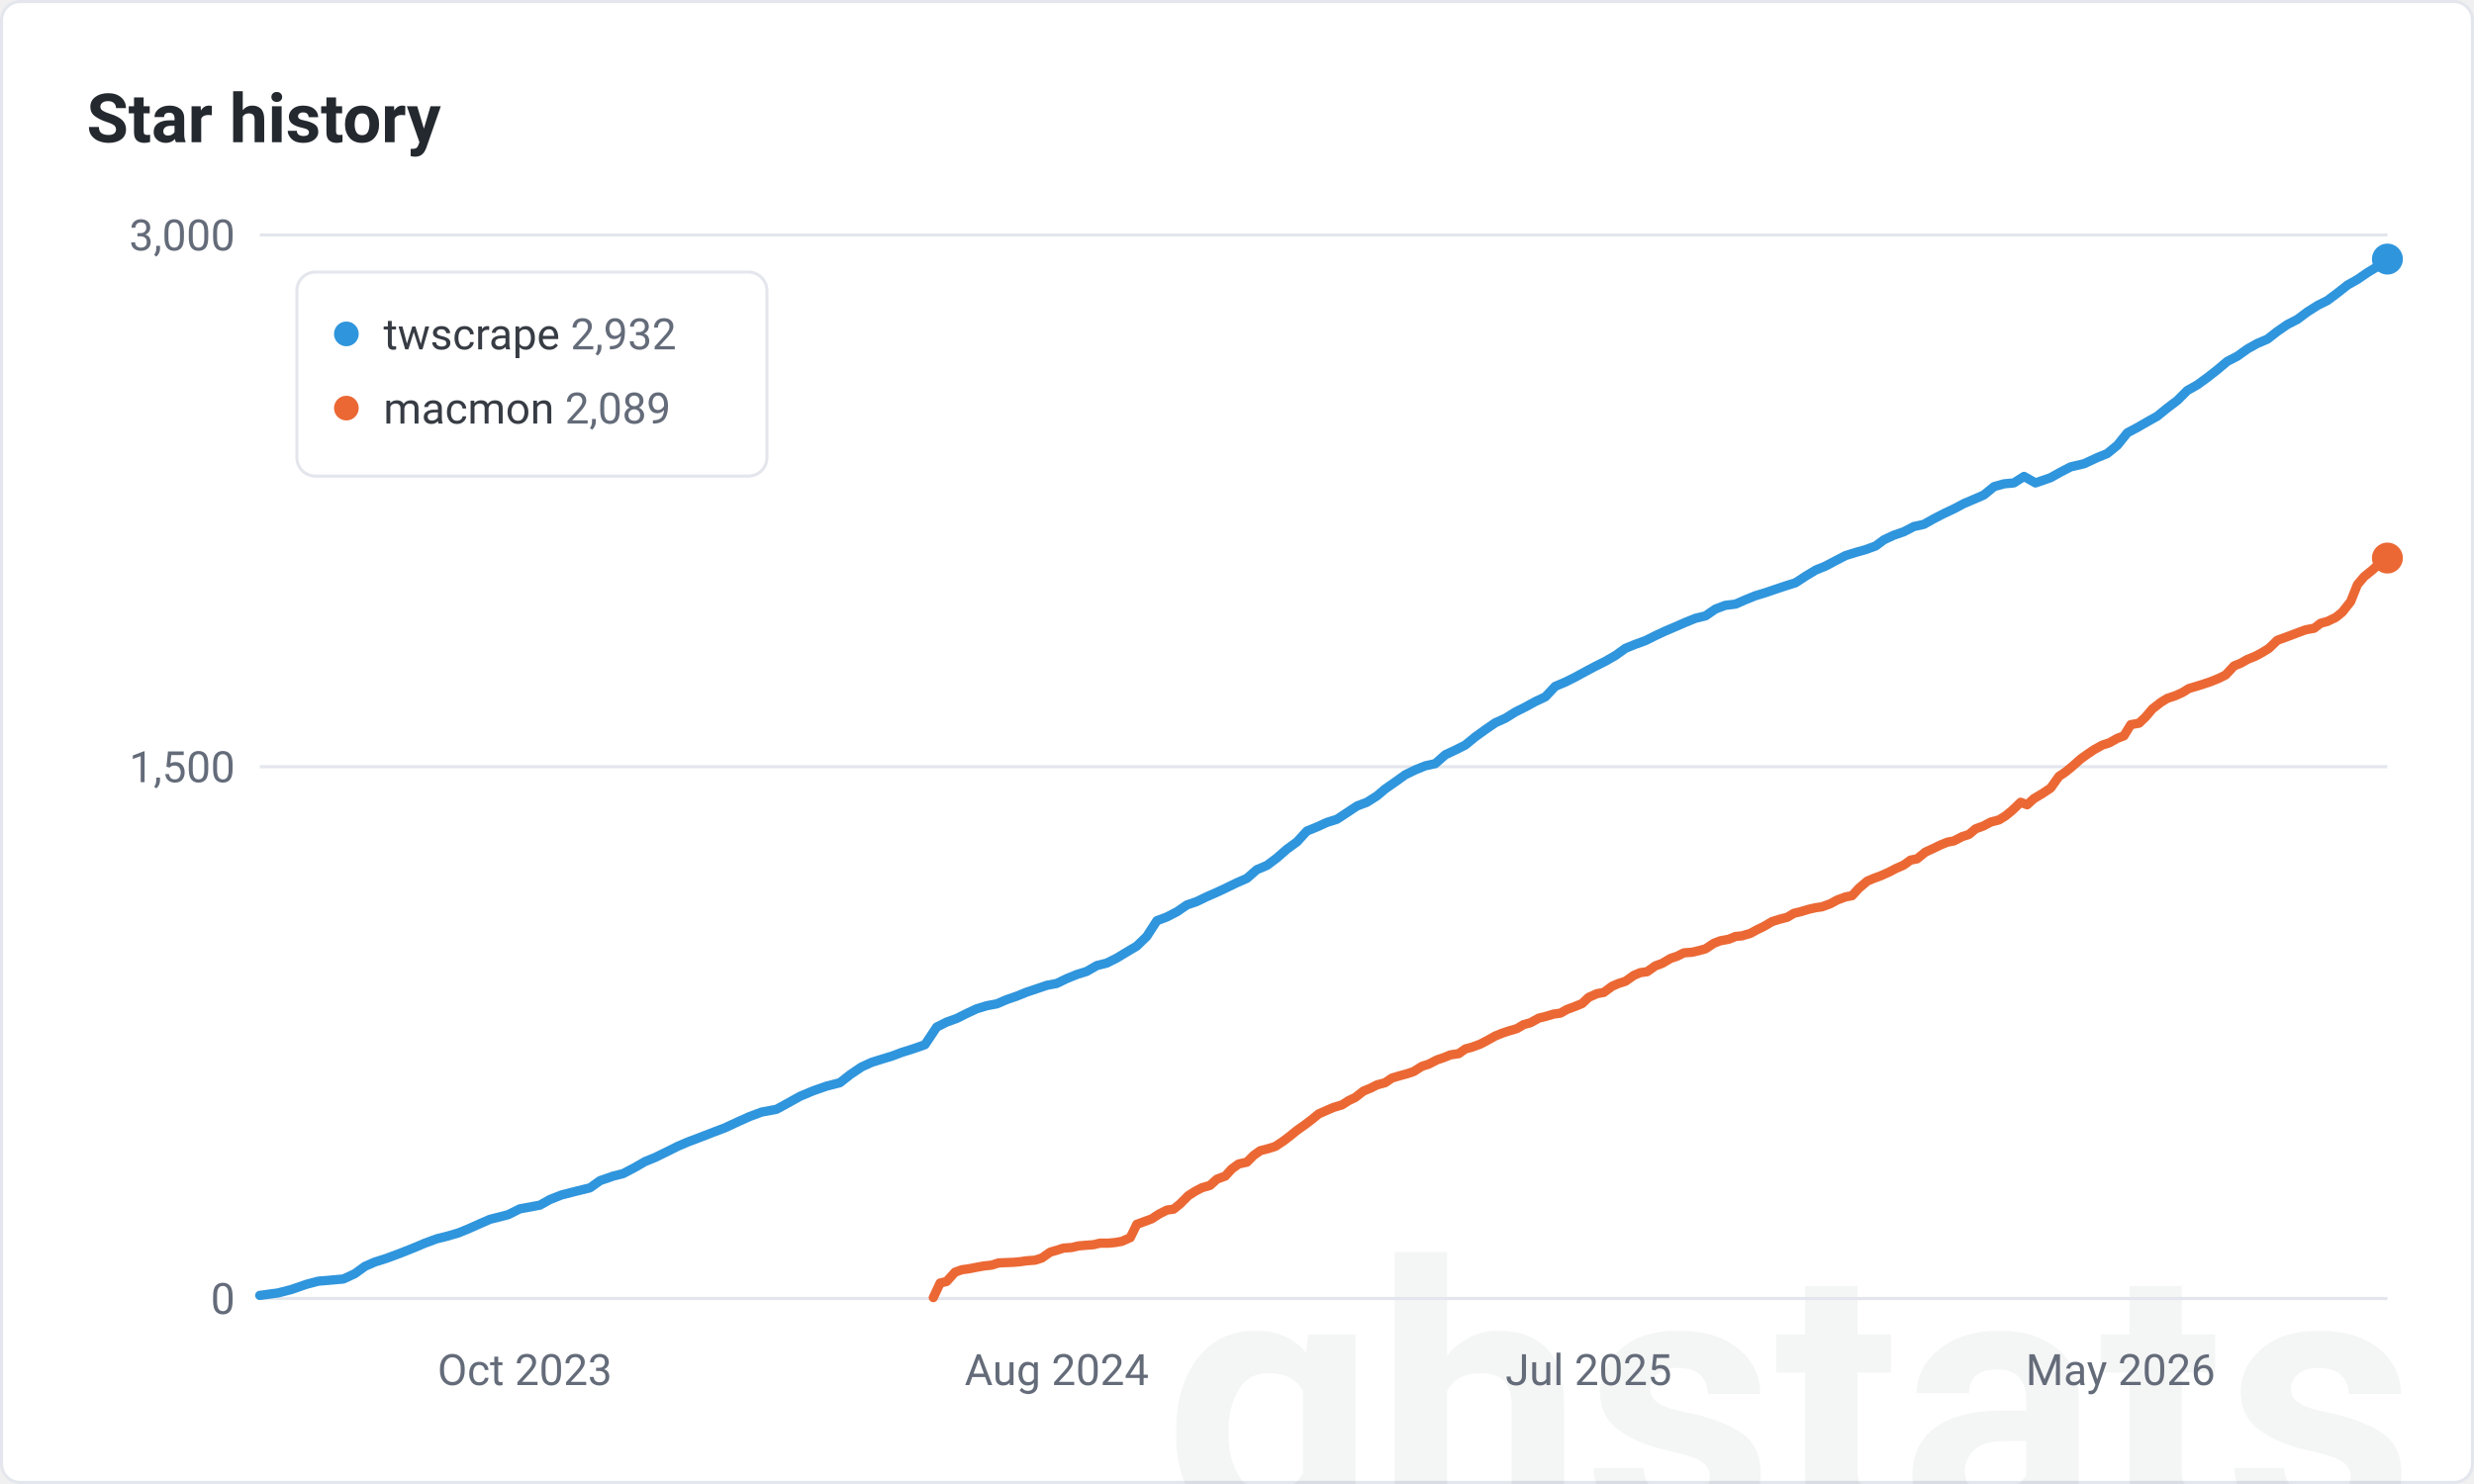
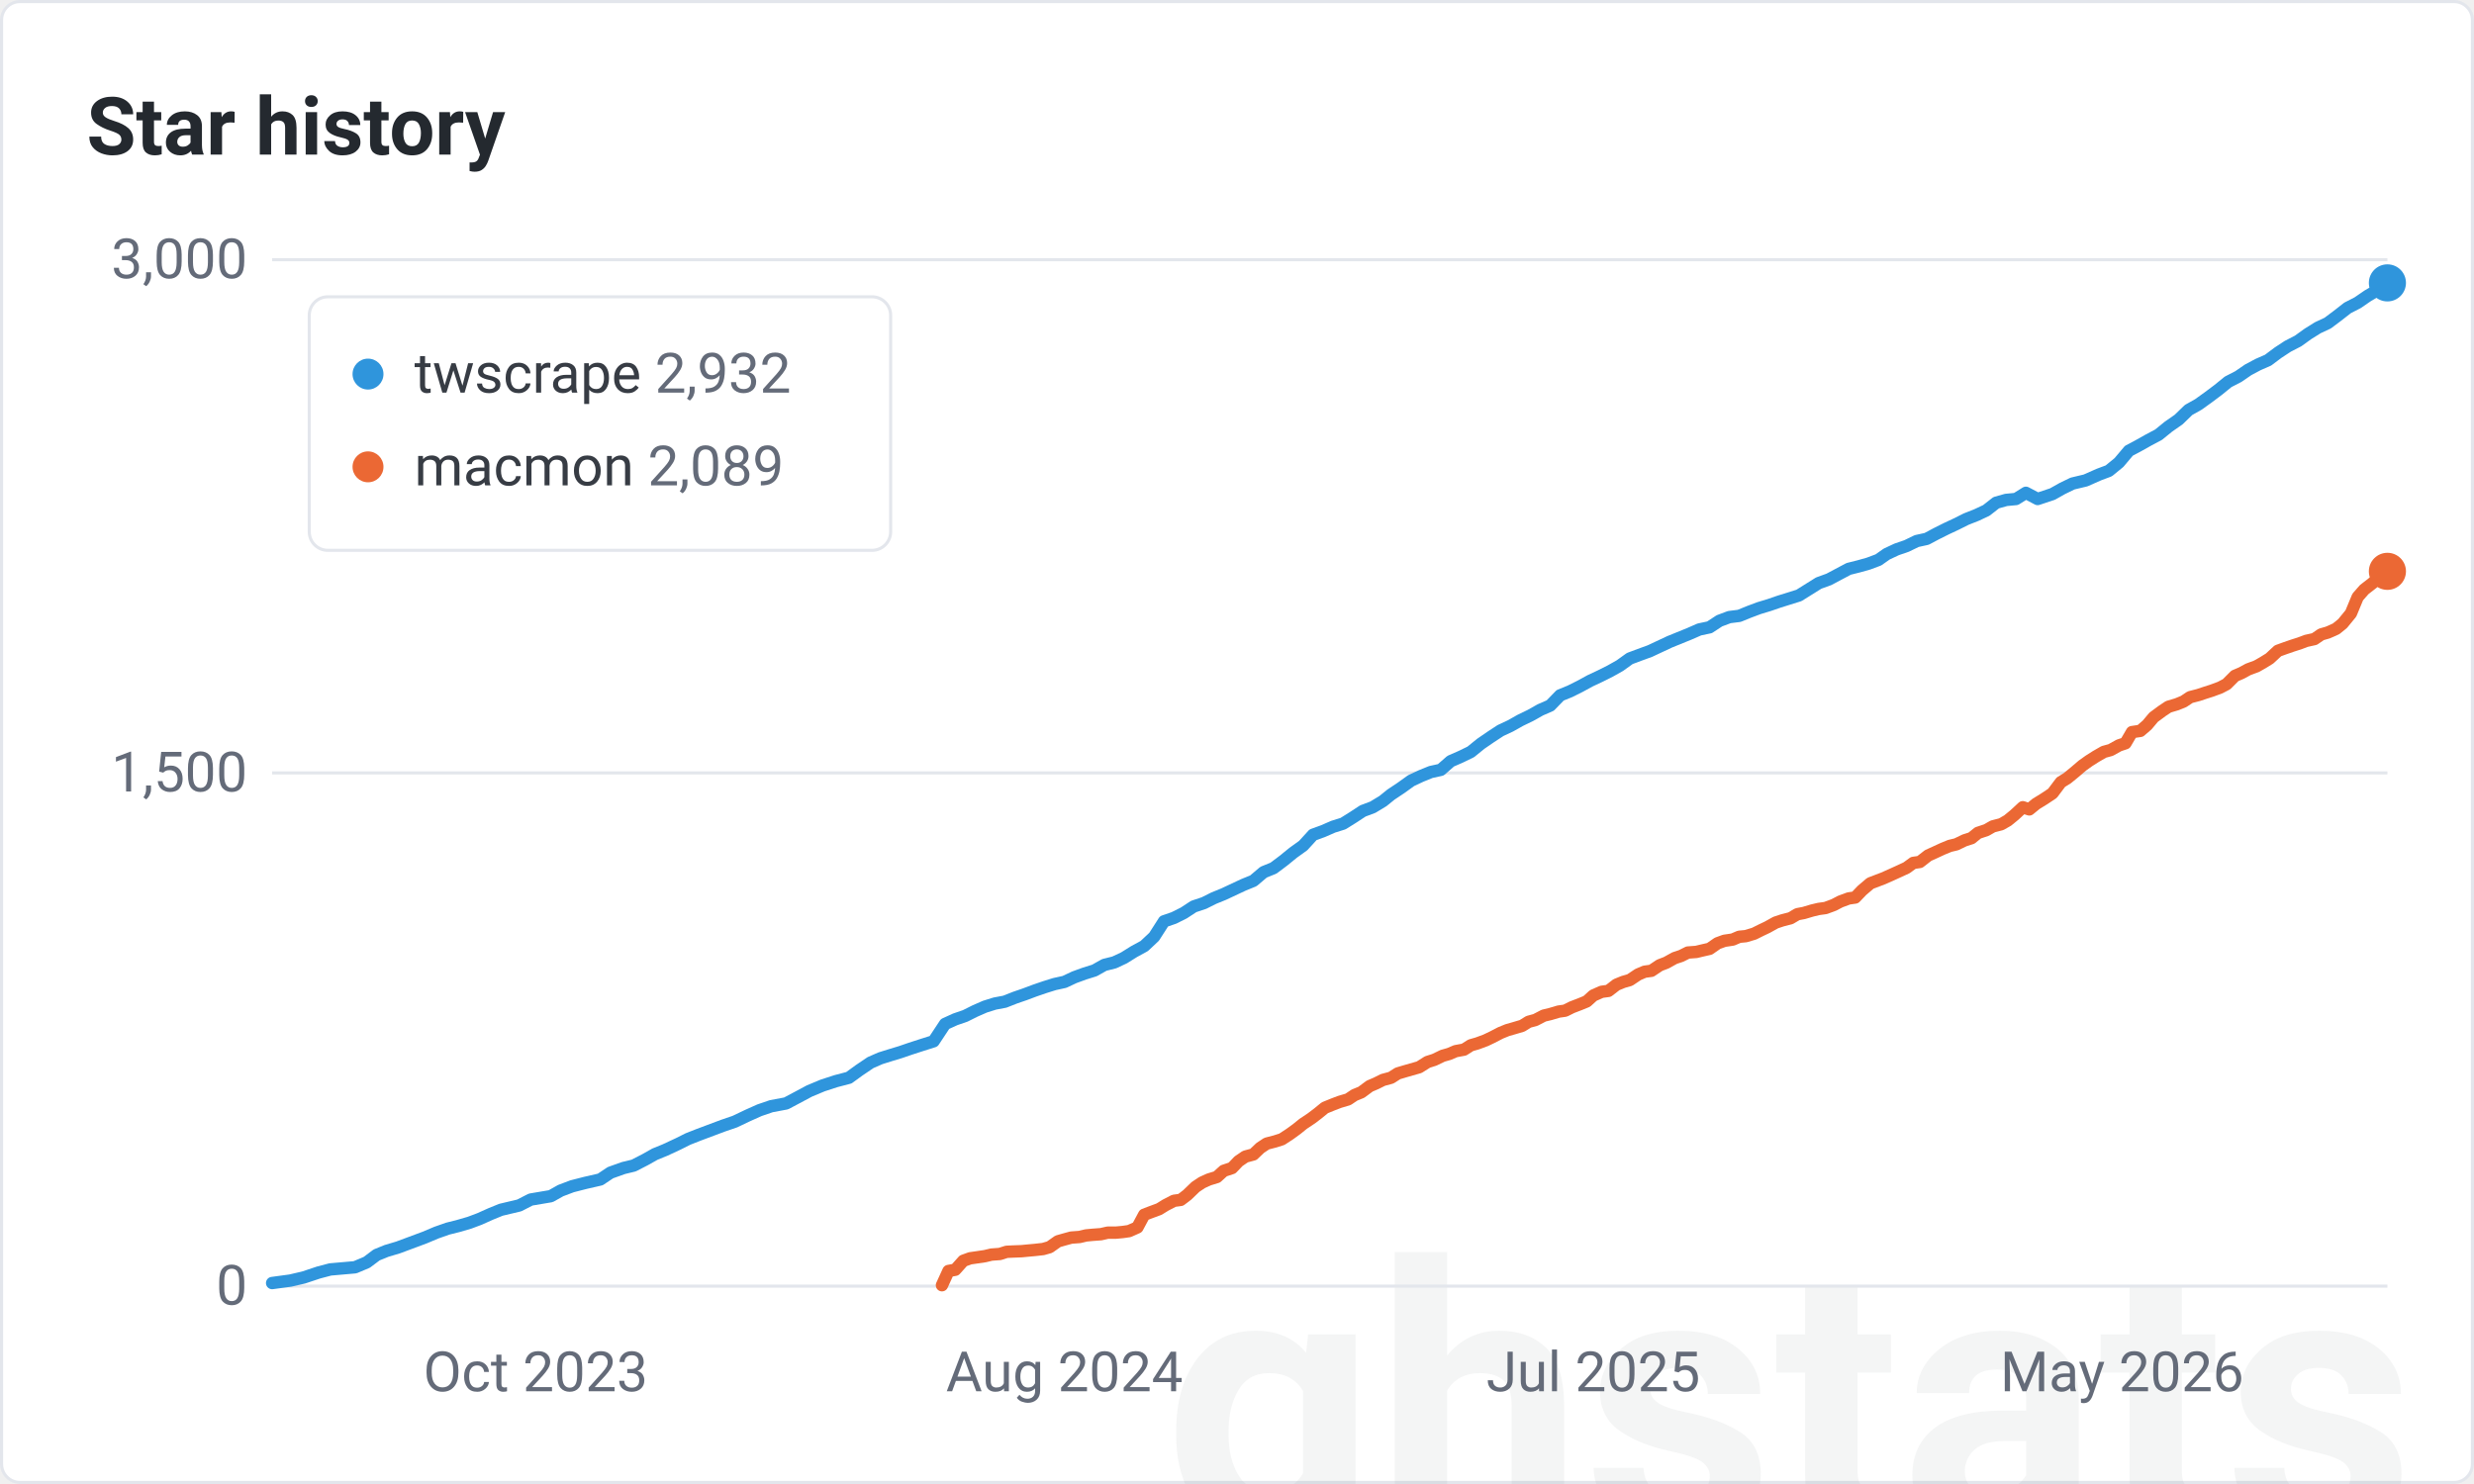
<svg xmlns="http://www.w3.org/2000/svg" width="800" height="480" viewBox="0 0 800 480" font-family="system-ui, -apple-system, 'Segoe UI', Roboto, Helvetica, Arial, sans-serif">
-   <style>text{font-variant-numeric:tabular-nums}.card{fill:#ffffff;stroke:#e3e6ec}.head{fill:#24292f}.ink{fill:#373c44}.muted{fill:#646b79}.good{fill:#0f7a2a}.bad{fill:#c23a3a}.mark{fill:#24292f;fill-opacity:0.05}.bar{fill:#2f95dc;fill-opacity:0.12}.line{fill:none;stroke-width:3;stroke-linejoin:round;stroke-linecap:round}.grid{stroke:#e3e6ec}.line0{stroke:#2f95dc}.dot0{fill:#2f95dc}.line1{stroke:#eb6834}.dot1{fill:#eb6834}.line2{stroke:#1baf7a}.dot2{fill:#1baf7a}.line3{stroke:#7c6ff0}.dot3{fill:#7c6ff0}@media (prefers-color-scheme:dark){.card{fill:#181c25;stroke:#262d3b}.head{fill:#f0f1f3}.ink{fill:#c2c7d0}.muted{fill:#8891a4}.good{fill:#3fbf5a}.bad{fill:#ef7676}.mark{fill:#f0f1f3;fill-opacity:0.04}.bar{fill:#4fb0f0;fill-opacity:0.12}.line{fill:none;stroke-width:3;stroke-linejoin:round;stroke-linecap:round}.grid{stroke:#262d3b}.line0{stroke:#4fb0f0}.dot0{fill:#4fb0f0}.line1{stroke:#f07a45}.dot1{fill:#f07a45}.line2{stroke:#22c48a}.dot2{fill:#22c48a}.line3{stroke:#9a8cf0}.dot3{fill:#9a8cf0}}</style>
+   <style>text{font-variant-numeric:tabular-nums}.card{fill:#ffffff;stroke:#e3e6ec}.head{fill:#24292f}.ink{fill:#373c44}.muted{fill:#646b79}.good{fill:#0f7a2a}.bad{fill:#c23a3a}.mark{fill:#24292f;fill-opacity:0.05}.bar{fill:#2f95dc;fill-opacity:0.12}.line{fill:none;stroke-width:4;stroke-linejoin:round;stroke-linecap:round}.grid{stroke:#e3e6ec}.line0{stroke:#2f95dc}.dot0{fill:#2f95dc}.line1{stroke:#eb6834}.dot1{fill:#eb6834}.line2{stroke:#1baf7a}.dot2{fill:#1baf7a}.line3{stroke:#7c6ff0}.dot3{fill:#7c6ff0}@media (prefers-color-scheme:dark){.card{fill:#181c25;stroke:#262d3b}.head{fill:#f0f1f3}.ink{fill:#c2c7d0}.muted{fill:#8891a4}.good{fill:#3fbf5a}.bad{fill:#ef7676}.mark{fill:#f0f1f3;fill-opacity:0.04}.bar{fill:#4fb0f0;fill-opacity:0.12}.line{fill:none;stroke-width:4;stroke-linejoin:round;stroke-linecap:round}.grid{stroke:#262d3b}.line0{stroke:#4fb0f0}.dot0{fill:#4fb0f0}.line1{stroke:#f07a45}.dot1{fill:#f07a45}.line2{stroke:#22c48a}.dot2{fill:#22c48a}.line3{stroke:#9a8cf0}.dot3{fill:#9a8cf0}}</style>
  <rect x="0.5" y="0.5" width="799" height="479" rx="6" class="card" />
  <text x="781" y="495" font-size="120" class="mark" font-weight="700" text-anchor="end">ghstats</text>
-   <text x="28" y="46" font-size="22" class="head" font-weight="600">Star history</text>
-   <line x1="84" y1="420.0" x2="772" y2="420.0" class="grid" />
-   <text x="76" y="425" font-size="14" class="muted" text-anchor="end">0</text>
-   <line x1="84" y1="248.0" x2="772" y2="248.0" class="grid" />
-   <text x="76" y="253" font-size="14" class="muted" text-anchor="end">1,500</text>
-   <line x1="84" y1="76.0" x2="772" y2="76.0" class="grid" />
-   <text x="76" y="81" font-size="14" class="muted" text-anchor="end">3,000</text>
-   <rect x="96" y="88" width="152" height="66" rx="6" class="card" />
-   <rect x="108.0" y="104.0" width="8" height="8" rx="4" class="dot0" />
-   <text x="124" y="113" font-size="14" class="ink">twscrape <tspan class="muted">2,932</tspan>
+   <text x="28" y="50" font-size="26" class="head" font-weight="600">Star history</text>
+   <line x1="88" y1="416.0" x2="772" y2="416.0" class="grid" />
+   <text x="80" y="422" font-size="18" class="muted" text-anchor="end">0</text>
+   <line x1="88" y1="250.0" x2="772" y2="250.0" class="grid" />
+   <text x="80" y="256" font-size="18" class="muted" text-anchor="end">1,500</text>
+   <line x1="88" y1="84.0" x2="772" y2="84.0" class="grid" />
+   <text x="80" y="90" font-size="18" class="muted" text-anchor="end">3,000</text>
+   <path d="M88.0 415.0L93.9 414.2L98.2 413.2L103.0 411.6L106.8 410.6L114.8 409.9L118.6 408.3L121.8 405.9L125.0 404.6L128.7 403.5L133.0 401.9L137.3 400.3L141.1 398.7L144.8 397.4L148.0 396.6L151.8 395.5L155.0 394.3L158.8 392.6L162.0 391.3L167.9 389.9L171.6 388.0L178.1 386.9L181.3 385.1L185.0 383.7L189.3 382.6L194.1 381.5L197.4 379.3L201.6 377.8L204.9 377.0L208.6 375.1L211.8 373.3L215.0 372.0L219.3 370.0L222.5 368.4L225.8 367.1L229.0 365.9L233.8 364.1L237.6 362.8L241.8 360.8L245.6 359.1L249.4 357.8L254.2 356.9L257.4 355.2L261.7 352.9L266.0 351.1L270.3 349.7L274.5 348.6L277.8 346.2L281.5 343.7L284.7 342.3L287.9 341.3L291.2 340.3L294.4 339.2L298.1 338.0L301.9 336.8L305.6 331.2L308.9 329.7L312.1 328.6L315.3 327.0L318.5 325.6L321.7 324.6L324.9 324.0L328.2 322.7L331.4 321.6L334.6 320.4L337.8 319.3L341.0 318.3L344.2 317.6L347.4 316.1L350.7 314.9L353.9 313.9L357.1 312.1L360.3 311.3L363.5 309.8L366.7 307.8L370.0 306.0L373.2 303.0L376.4 298.0L379.6 296.9L382.8 295.3L386.0 293.2L389.3 292.1L392.5 290.5L395.7 289.2L398.9 287.7L402.1 286.2L405.3 284.9L408.6 282.1L411.8 280.8L415.0 278.4L418.2 275.8L421.4 273.5L424.6 270.0L427.9 268.8L431.1 267.4L434.3 266.4L437.5 264.4L440.7 262.3L443.9 261.1L447.2 259.1L449.8 257.0L453.1 254.8L456.3 252.5L459.5 251.0L462.7 249.7L465.9 249.0L469.1 246.2L472.3 244.8L475.6 243.2L478.8 240.6L482.0 238.4L485.2 236.3L488.4 234.8L491.6 233.0L494.9 231.4L498.1 229.6L501.3 228.2L504.5 224.9L507.7 223.6L510.9 222.0L514.2 220.2L517.4 218.7L520.6 217.1L523.8 215.3L527.0 213.0L530.2 211.8L533.5 210.6L536.7 209.1L539.9 207.6L543.1 206.3L546.3 205.0L549.5 203.6L552.8 202.9L556.0 200.8L559.2 199.6L562.4 199.2L565.6 197.9L568.8 196.7L572.1 195.7L575.3 194.6L578.5 193.6L581.7 192.6L584.9 190.6L588.1 188.6L591.4 187.4L594.6 185.7L597.8 184.0L601.0 183.2L604.2 182.3L607.4 181.1L610.1 179.2L613.3 177.7L616.5 176.6L619.8 175.0L623.0 174.3L626.2 172.6L629.4 171.0L632.6 169.5L635.8 167.9L639.1 166.6L642.3 165.1L645.5 162.6L648.7 161.7L651.9 161.4L655.1 159.4L658.9 161.4L663.7 159.8L666.9 158.0L670.2 156.4L674.4 155.4L678.7 153.5L681.9 152.3L685.2 149.6L688.4 145.8L691.6 144.1L694.8 142.3L698.0 140.6L701.2 138.0L704.5 135.7L707.7 132.6L710.9 130.8L714.1 128.5L717.3 126.1L720.5 123.5L723.8 121.8L727.0 119.6L730.2 117.9L733.4 116.5L736.6 114.1L739.8 112.0L743.1 110.3L746.3 108.0L749.5 106.0L752.7 104.5L755.9 102.1L759.1 99.6L762.4 97.9L765.6 95.7L768.8 93.8L772.0 91.5" class="line line0" />
+   <rect x="766.0" y="85.5" width="12" height="12" rx="6" class="dot0" />
+   <path d="M304.6 415.7L306.7 411.1L308.9 410.7L311.5 407.8L313.7 407.0L315.8 406.7L318.5 406.3L320.6 405.8L323.3 405.6L325.5 404.9L327.6 404.8L330.3 404.7L332.4 404.5L334.6 404.3L337.3 404.0L339.4 403.4L342.1 401.5L344.2 400.9L346.4 400.3L349.1 400.1L351.2 399.6L353.3 399.4L356.0 399.2L358.2 398.7L360.8 398.7L363.0 398.5L365.1 398.2L367.8 397.0L370.0 392.9L372.1 392.1L374.8 391.1L376.9 389.8L379.6 388.4L381.8 388.1L383.9 386.5L386.6 383.9L388.7 382.5L390.9 381.5L393.5 380.7L395.7 378.7L398.4 377.8L400.5 375.6L402.7 374.1L405.3 373.4L407.5 371.3L409.6 369.9L412.3 369.2L414.5 368.5L417.1 366.8L419.3 365.2L421.4 363.5L424.1 361.7L426.2 360.1L428.4 358.3L431.1 357.2L433.2 356.4L435.9 355.6L438.0 354.2L440.2 353.3L442.9 351.3L445.0 350.4L447.2 349.3L449.8 348.6L452.0 347.2L454.7 346.4L456.8 345.8L458.9 345.2L461.6 343.5L463.8 342.8L466.5 341.5L468.6 340.9L470.7 340.0L473.4 339.5L475.6 338.1L477.7 337.5L480.4 336.5L482.5 335.5L485.2 334.1L487.4 333.2L489.5 332.6L492.2 331.8L494.3 330.5L496.5 329.9L499.2 328.5L501.3 328.0L504.0 327.2L506.1 326.9L508.3 325.8L510.9 324.8L513.1 323.9L515.2 322.0L517.9 320.8L520.1 320.5L522.7 318.5L524.9 317.6L527.0 317.0L529.7 315.2L531.8 314.3L534.0 314.0L536.7 312.2L538.8 311.4L541.5 309.9L543.6 309.2L545.8 308.1L548.5 307.9L550.6 307.4L552.8 306.9L555.4 305.1L557.6 304.3L560.3 303.9L562.4 303.0L564.5 302.8L567.2 302.0L569.4 300.9L571.5 299.9L574.2 298.4L576.3 297.7L579.0 297.0L581.2 295.7L583.3 295.3L586.0 294.5L588.1 294.0L590.3 293.7L593.0 292.7L595.1 291.6L597.8 290.6L599.9 290.3L602.1 288.0L604.8 285.7L606.9 284.9L609.0 284.1L611.7 282.9L613.9 281.9L616.5 280.7L618.7 279.1L620.8 278.8L623.5 276.7L625.7 275.7L628.3 274.5L630.5 273.6L632.6 273.1L635.3 271.8L637.5 271.1L639.6 269.4L642.3 268.5L644.4 267.3L647.1 266.6L649.2 265.4L651.4 263.6L654.1 261.1L656.2 261.8L658.4 260.0L661.0 258.4L663.7 256.6L666.4 253.0L668.5 251.7L670.7 249.9L673.4 247.6L675.5 246.1L677.7 244.7L680.3 243.2L682.5 242.6L685.2 241.1L687.3 240.4L689.4 236.8L692.1 236.4L694.3 234.5L696.4 232.0L699.1 230.0L701.2 228.6L703.9 227.8L706.1 226.9L708.2 225.5L710.9 224.8L713.0 224.1L715.2 223.4L717.9 222.4L720.0 221.3L722.7 218.6L724.8 217.7L727.0 216.5L729.7 215.5L731.8 214.3L733.9 213.0L736.6 210.5L738.8 209.7L741.4 208.8L743.6 208.1L745.7 207.3L748.4 206.7L750.6 205.2L752.7 204.6L755.4 203.4L757.5 201.7L760.2 198.4L762.4 193.1L764.5 190.7L767.2 188.6L769.3 186.7L772.0 184.8" class="line line1" />
+   <rect x="766.0" y="178.8" width="12" height="12" rx="6" class="dot1" />
+   <rect x="100" y="96" width="188" height="82" rx="6" class="card" fill-opacity="0.8" />
+   <rect x="114.0" y="116.0" width="10" height="10" rx="5" class="dot0" />
+   <text x="134" y="127" font-size="18" class="ink">twscrape <tspan class="muted">2,932</tspan>
  </text>
-   <rect x="108.0" y="128.0" width="8" height="8" rx="4" class="dot1" />
-   <text x="124" y="137" font-size="14" class="ink">macmon <tspan class="muted">2,089</tspan>
+   <rect x="114.0" y="146.0" width="10" height="10" rx="5" class="dot1" />
+   <text x="134" y="157" font-size="18" class="ink">macmon <tspan class="muted">2,089</tspan>
  </text>
-   <path d="M84.0 419.0L89.9 418.2L94.2 417.1L99.1 415.4L102.9 414.4L111.0 413.7L114.7 412.0L118.0 409.6L121.2 408.2L125.0 407.0L129.3 405.4L133.6 403.7L137.4 402.1L141.2 400.7L144.4 399.9L148.2 398.8L151.4 397.5L155.2 395.8L158.4 394.4L164.3 392.9L168.1 391.0L174.6 389.8L177.8 388.0L181.6 386.5L185.9 385.4L190.8 384.2L194.0 381.9L198.3 380.4L201.5 379.6L205.3 377.6L208.6 375.7L211.8 374.4L216.1 372.3L219.3 370.7L222.6 369.3L225.8 368.1L230.7 366.2L234.4 364.8L238.7 362.8L242.5 361.1L246.3 359.7L251.1 358.8L254.4 357.0L258.7 354.6L263.0 352.8L267.3 351.3L271.6 350.2L274.9 347.6L278.6 345.1L281.9 343.6L285.1 342.6L288.4 341.6L291.6 340.4L295.4 339.2L299.1 337.9L302.9 332.2L306.1 330.6L309.4 329.4L312.6 327.8L315.8 326.3L319.1 325.3L322.3 324.7L325.6 323.3L328.8 322.2L332.0 320.9L335.3 319.8L338.5 318.7L341.7 318.1L345.0 316.5L348.2 315.2L351.4 314.2L354.7 312.3L357.9 311.5L361.1 309.9L364.4 307.9L367.6 306.0L370.8 302.9L374.1 297.8L377.3 296.6L380.6 294.9L383.8 292.7L387.0 291.6L390.3 290.0L393.5 288.6L396.7 287.1L400.0 285.5L403.2 284.1L406.4 281.3L409.7 279.9L412.9 277.5L416.1 274.7L419.4 272.3L422.6 268.8L425.8 267.5L429.1 266.0L432.3 265.0L435.5 262.9L438.8 260.7L442.0 259.5L445.3 257.4L447.9 255.2L451.2 252.9L454.4 250.6L457.7 249.0L460.9 247.7L464.1 247.0L467.4 244.1L470.6 242.6L473.8 241.0L477.1 238.3L480.3 236.0L483.5 233.8L486.8 232.3L490.0 230.3L493.2 228.7L496.5 226.9L499.7 225.4L502.9 222.0L506.2 220.6L509.4 219.0L512.7 217.2L515.9 215.5L519.1 213.9L522.4 212.0L525.6 209.7L528.8 208.4L532.1 207.2L535.3 205.6L538.5 204.1L541.8 202.7L545.0 201.3L548.2 200.0L551.5 199.2L554.7 197.0L557.9 195.8L561.2 195.4L564.4 194.0L567.6 192.7L570.9 191.7L574.1 190.6L577.4 189.5L580.6 188.5L583.8 186.4L587.1 184.4L590.3 183.1L593.5 181.4L596.8 179.7L600.0 178.7L603.2 177.8L606.5 176.6L609.2 174.6L612.4 173.1L615.6 172.0L618.9 170.3L622.1 169.6L625.3 167.8L628.6 166.1L631.8 164.6L635.0 162.9L638.3 161.5L641.5 160.1L644.8 157.4L648.0 156.5L651.2 156.2L654.5 154.1L658.2 156.2L663.1 154.5L666.3 152.7L669.6 151.0L673.9 150.0L678.2 148.0L681.4 146.7L684.7 144.0L687.9 140.0L691.1 138.3L694.4 136.4L697.6 134.6L700.8 132.0L704.1 129.5L707.3 126.3L710.5 124.5L713.8 122.1L717.0 119.6L720.2 116.9L723.5 115.2L726.7 112.9L729.9 111.1L733.2 109.7L736.4 107.2L739.6 105.0L742.9 103.3L746.1 100.9L749.4 98.8L752.6 97.2L755.8 94.8L759.1 92.2L762.3 90.4L765.5 88.2L768.8 86.2L772.0 83.8" class="line line0" />
-   <rect x="767.0" y="78.8" width="10" height="10" rx="5" class="dot0" />
-   <path d="M301.8 419.7L304.0 415.0L306.1 414.5L308.8 411.5L311.0 410.7L313.2 410.4L315.8 409.9L318.0 409.5L320.7 409.2L322.9 408.5L325.0 408.4L327.7 408.3L329.9 408.1L332.0 407.8L334.7 407.6L336.9 406.9L339.6 405.0L341.7 404.4L343.9 403.7L346.6 403.5L348.7 403.0L350.9 402.8L353.6 402.6L355.7 402.1L358.4 402.1L360.6 401.9L362.8 401.5L365.5 400.3L367.6 396.0L369.8 395.2L372.5 394.2L374.6 392.8L377.3 391.4L379.5 391.1L381.6 389.4L384.3 386.7L386.5 385.3L388.6 384.2L391.3 383.4L393.5 381.4L396.2 380.4L398.3 378.1L400.5 376.5L403.2 375.9L405.4 373.7L407.5 372.2L410.2 371.5L412.4 370.8L415.1 369.0L417.2 367.4L419.4 365.6L422.1 363.7L424.2 362.1L426.4 360.3L429.1 359.1L431.2 358.2L433.9 357.4L436.1 356.0L438.2 355.0L440.9 352.9L443.1 352.0L445.3 350.9L447.9 350.2L450.1 348.7L452.8 347.9L455.0 347.3L457.1 346.6L459.8 344.9L462.0 344.2L464.7 342.8L466.8 342.1L469.0 341.2L471.7 340.8L473.8 339.3L476.0 338.7L478.7 337.7L480.8 336.6L483.5 335.1L485.7 334.2L487.8 333.5L490.5 332.7L492.7 331.4L494.9 330.8L497.6 329.3L499.7 328.8L502.4 328.0L504.6 327.7L506.7 326.5L509.4 325.5L511.6 324.6L513.7 322.6L516.4 321.4L518.6 321.0L521.3 319.0L523.4 318.1L525.6 317.4L528.3 315.5L530.4 314.6L532.6 314.3L535.3 312.4L537.5 311.6L540.2 310.0L542.3 309.3L544.5 308.2L547.2 308.0L549.3 307.5L551.5 306.9L554.2 305.1L556.3 304.3L559.0 303.8L561.2 302.9L563.3 302.7L566.0 301.9L568.2 300.7L570.3 299.7L573.0 298.1L575.2 297.4L577.9 296.7L580.1 295.4L582.2 294.9L584.9 294.1L587.1 293.6L589.2 293.3L591.9 292.3L594.1 291.1L596.8 290.1L598.9 289.7L601.1 287.3L603.8 285.0L605.9 284.1L608.1 283.3L610.8 282.1L612.9 281.0L615.6 279.8L617.8 278.2L619.9 277.8L622.6 275.6L624.8 274.6L627.5 273.3L629.7 272.4L631.8 272.0L634.5 270.6L636.7 269.9L638.8 268.1L641.5 267.1L643.7 265.9L646.4 265.2L648.5 263.9L650.7 262.1L653.4 259.5L655.5 260.3L657.7 258.3L660.4 256.7L663.1 254.9L665.8 251.1L667.9 249.7L670.1 247.9L672.8 245.5L674.9 244.0L677.1 242.5L679.8 241.0L682.0 240.3L684.7 238.8L686.8 238.0L689.0 234.4L691.7 233.9L693.8 231.9L696.0 229.3L698.7 227.2L700.8 225.9L703.5 225.0L705.7 224.0L707.8 222.7L710.5 221.9L712.7 221.2L714.8 220.5L717.5 219.4L719.7 218.3L722.4 215.4L724.6 214.5L726.7 213.3L729.4 212.2L731.6 211.0L733.7 209.7L736.4 207.1L738.6 206.3L741.3 205.3L743.4 204.5L745.6 203.7L748.3 203.2L750.4 201.6L752.6 201.0L755.3 199.7L757.4 198.0L760.1 194.6L762.3 189.1L764.5 186.5L767.1 184.4L769.3 182.4L772.0 180.5" class="line line1" />
-   <rect x="767.0" y="175.5" width="10" height="10" rx="5" class="dot1" />
-   <text x="169.7" y="448" font-size="14" class="muted" text-anchor="middle">Oct 2023</text>
-   <text x="341.7" y="448" font-size="14" class="muted" text-anchor="middle">Aug 2024</text>
-   <text x="513.7" y="448" font-size="14" class="muted" text-anchor="middle">Jul 2025</text>
-   <text x="685.7" y="448" font-size="14" class="muted" text-anchor="middle">May 2026</text>
+   <text x="173.2" y="450" font-size="18" class="muted" text-anchor="middle">Oct 2023</text>
+   <text x="344.2" y="450" font-size="18" class="muted" text-anchor="middle">Aug 2024</text>
+   <text x="515.2" y="450" font-size="18" class="muted" text-anchor="middle">Jul 2025</text>
+   <text x="686.2" y="450" font-size="18" class="muted" text-anchor="middle">May 2026</text>
</svg>
